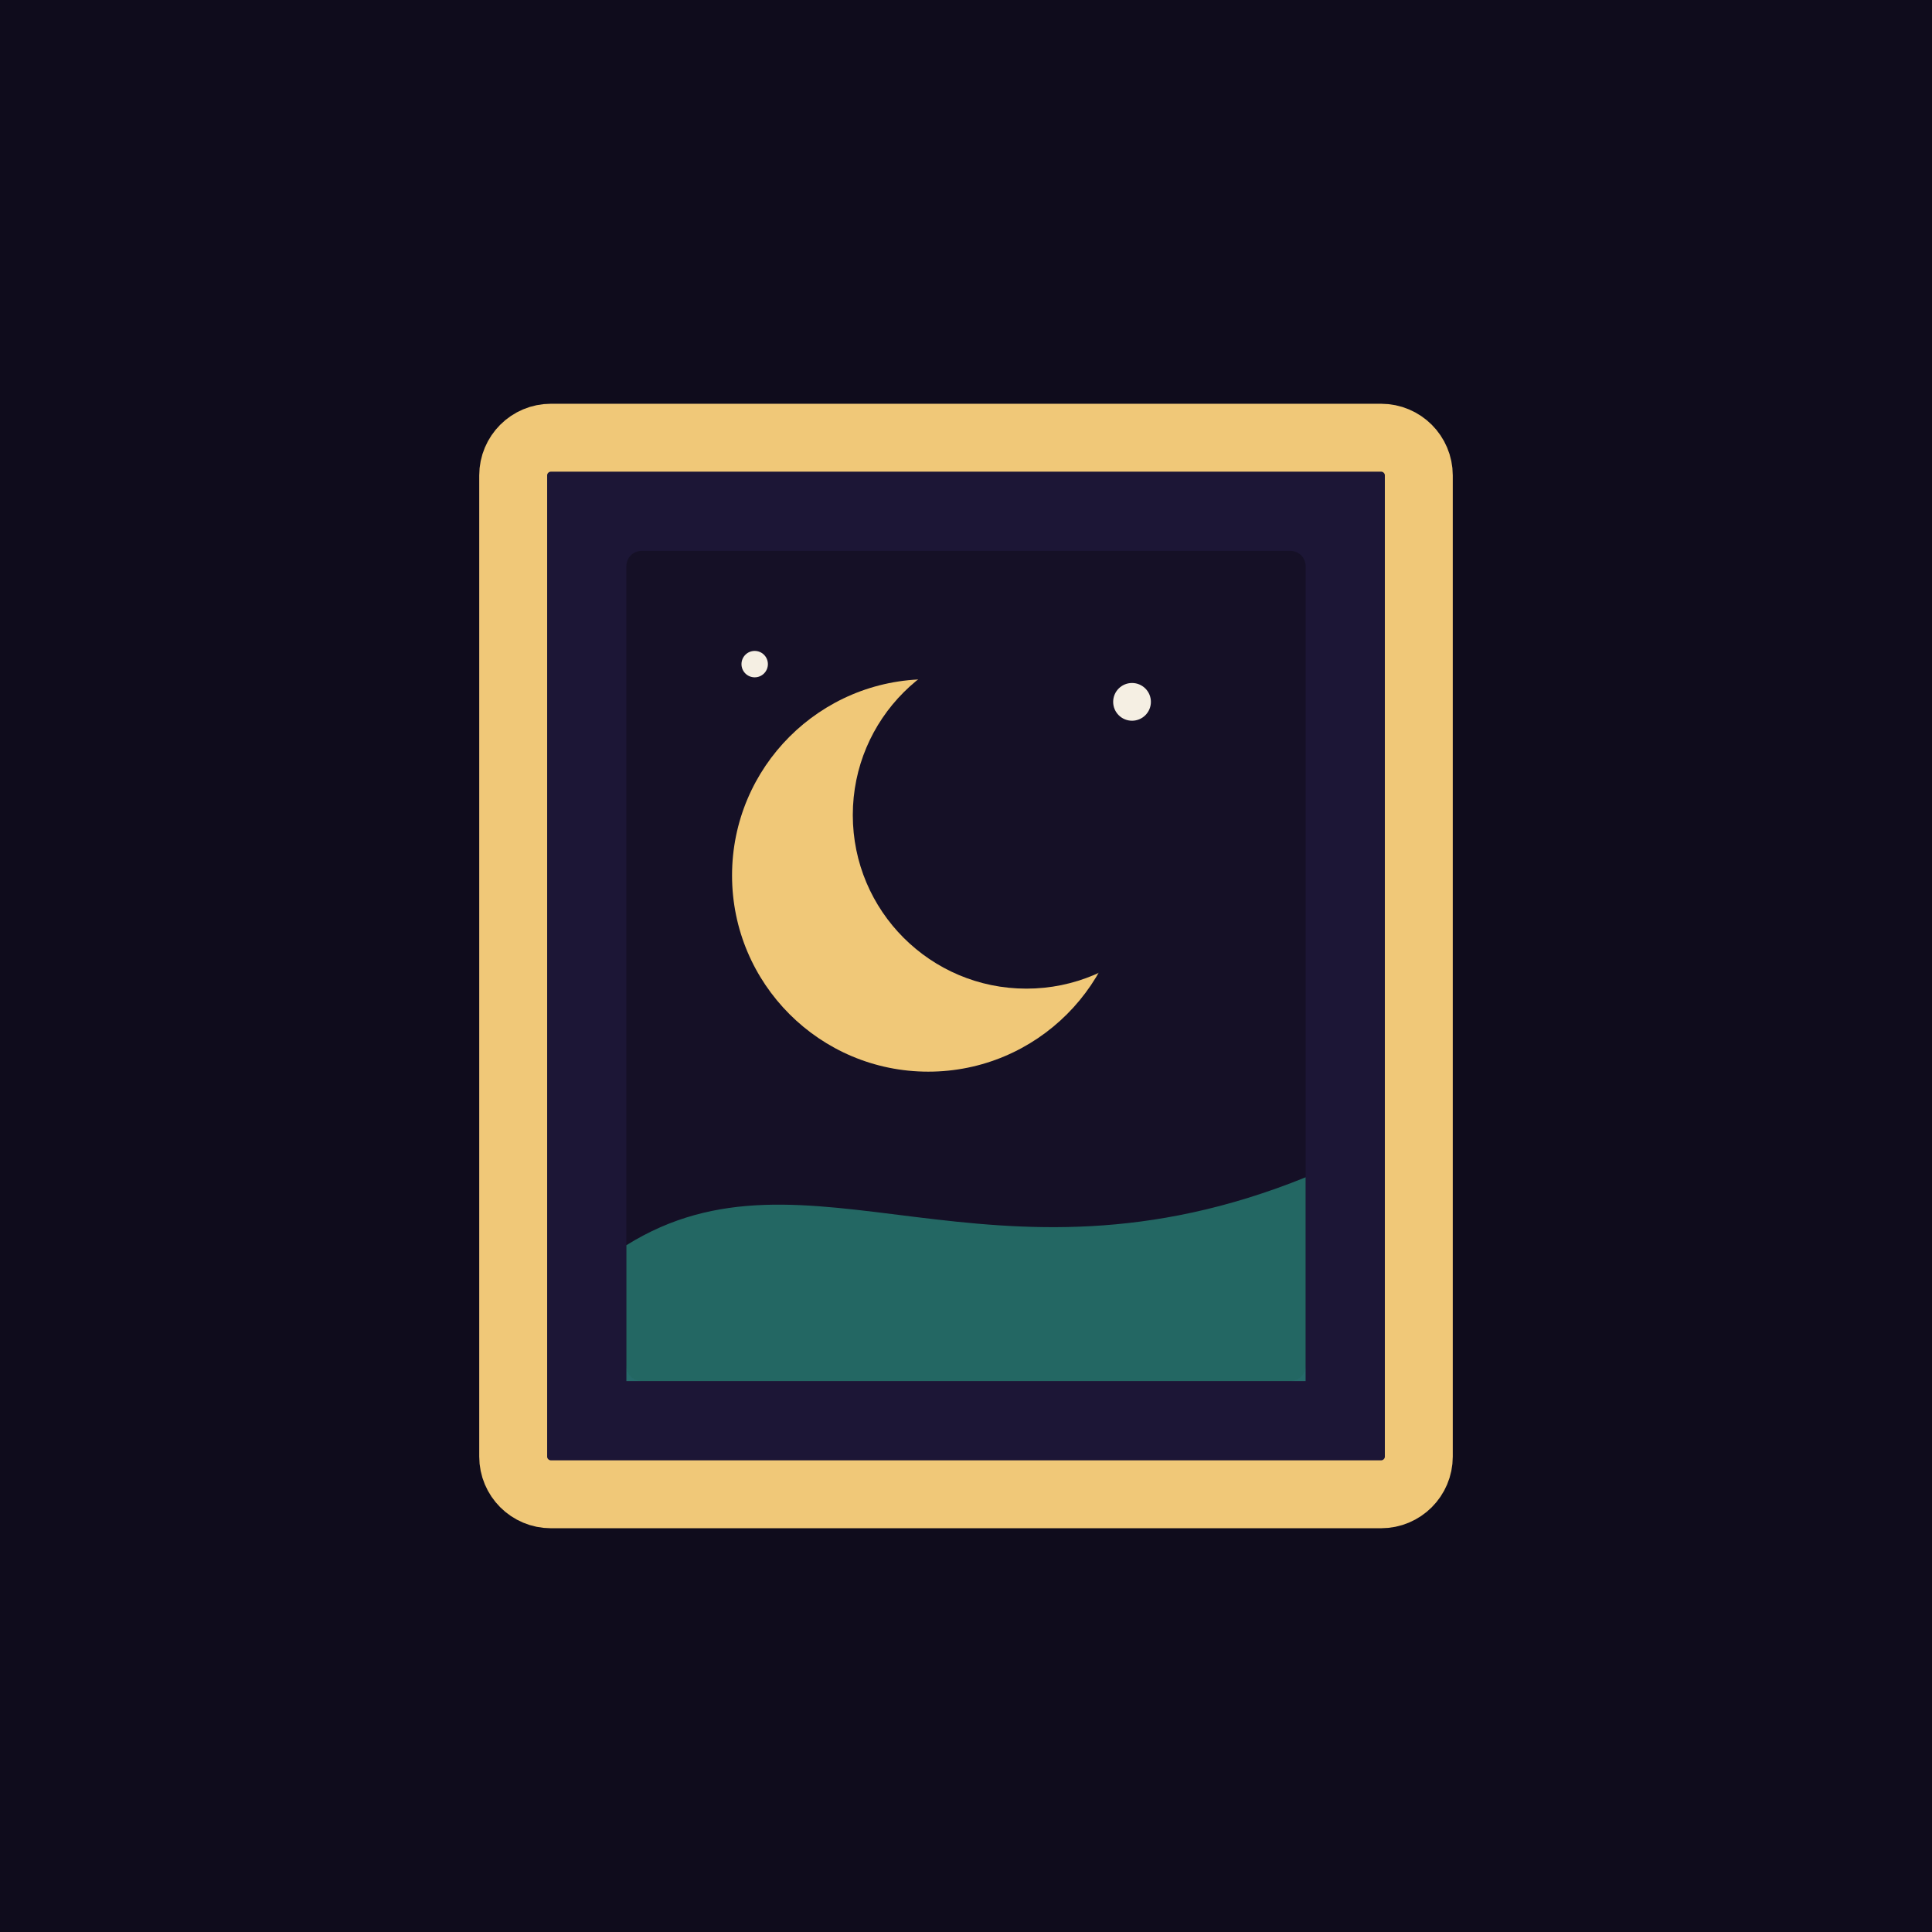
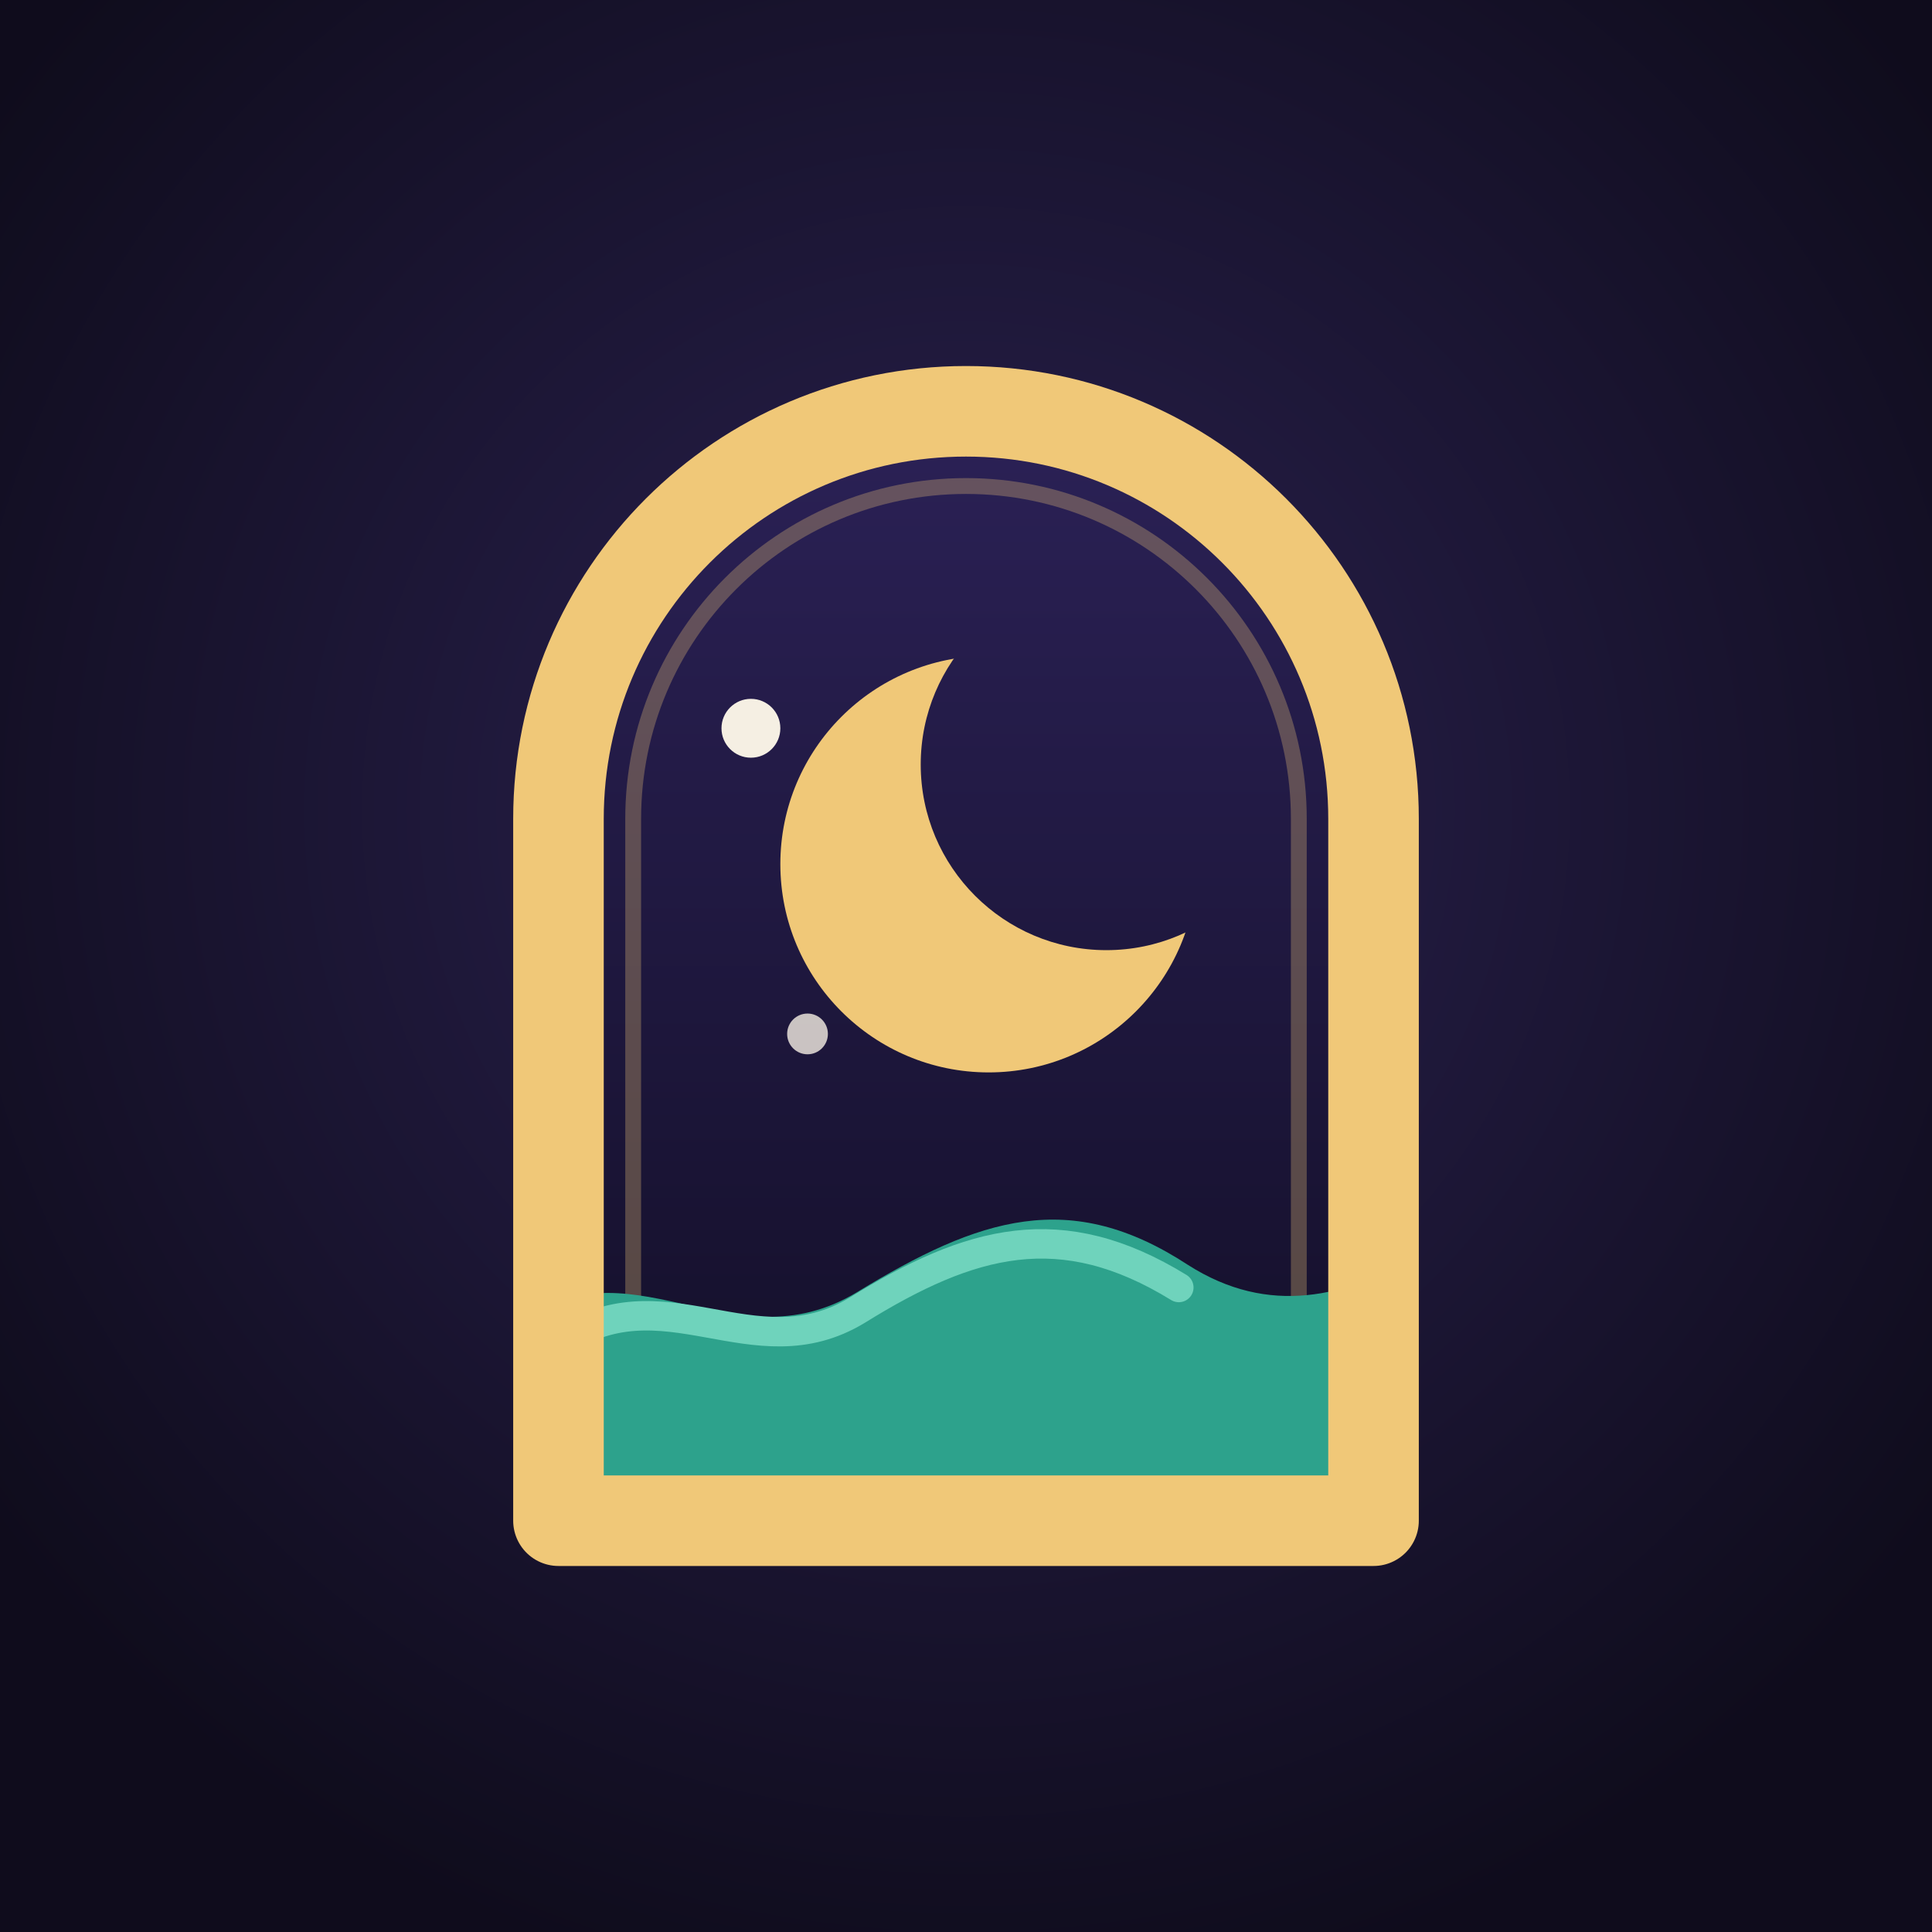
<svg xmlns="http://www.w3.org/2000/svg" viewBox="0 0 512 512">
-   <rect width="512" height="512" fill="#0f0c1c" />
-   <rect x="136" y="116" width="240" height="280" rx="10" fill="#1c1636" stroke="#f0c878" stroke-width="18" />
-   <rect x="166" y="146" width="180" height="220" rx="4" fill="#151026" />
-   <circle cx="246" cy="232" r="52" fill="#f0c878" />
-   <circle cx="272" cy="216" r="46" fill="#151026" />
-   <circle cx="300" cy="186" r="5" fill="#f5efe3" />
-   <circle cx="200" cy="176" r="3.5" fill="#f5efe3" />
-   <path d="M166 330 C214 300 262 346 346 312 L346 366 L166 366 Z" fill="#2da28c" opacity="0.6" />
+   <defs>
+     <radialGradient id="glow" cx="0.5" cy="0.42" r="0.62">
+       <stop offset="0" stop-color="#2a2150" />
+       <stop offset="1" stop-color="#0f0c1c" />
+     </radialGradient>
+     <linearGradient id="night" x1="0" y1="0" x2="0" y2="1">
+       <stop offset="0" stop-color="#2b2156" />
+       <stop offset="1" stop-color="#120e26" />
+     </linearGradient>
+     <clipPath id="arch">
+       <path d="M14 58V27a18 18 0 0 1 36 0v31z" />
+     </clipPath>
+     <mask id="crescent">
+       <rect x="0" y="0" width="64" height="64" fill="#fff" />
+       <circle cx="38.2" cy="24.6" r="8.2" fill="#000" />
+     </mask>
+   </defs>
+   <rect width="512" height="512" fill="url(#glow)" />
+   <g transform="translate(64 55) scale(6)">
+     <path d="M14 58V27a18 18 0 0 1 36 0v31z" fill="url(#night)" />
+     <path d="M17.3 58V27a14.7 14.7 0 0 1 29.4 0v31" fill="none" stroke="#f0c878" stroke-opacity="0.3" stroke-width="0.7" />
+     <g clip-path="url(#arch)">
+       <circle cx="33" cy="29" r="9.2" fill="#f0c878" mask="url(#crescent)" />
+       <circle cx="22.5" cy="23" r="1.3" fill="#f5efe3" />
+       <circle cx="25" cy="36.5" r="0.9" fill="#f5efe3" opacity="0.8" />
+       <path d="M12 49.5c5-4.2 9.6 1.8 15.2-1.6 5.4-3.3 9.4-4.6 14.6-1.2 3.6 2.3 7 1.4 10.2-0.4V62H12z" fill="#2da28c" />
+       <path d="M14 50.2c4.6-3.3 8.6 1.3 13.2-1.5 5-3.1 9-4.2 14.2-1" fill="none" stroke="#6fd3bc" stroke-width="1.3" stroke-linecap="round" />
+     </g>
+     <path d="M14 58V27a18 18 0 0 1 36 0v31z" fill="none" stroke="#f0c878" stroke-width="4" stroke-linejoin="round" />
+   </g>
</svg>
